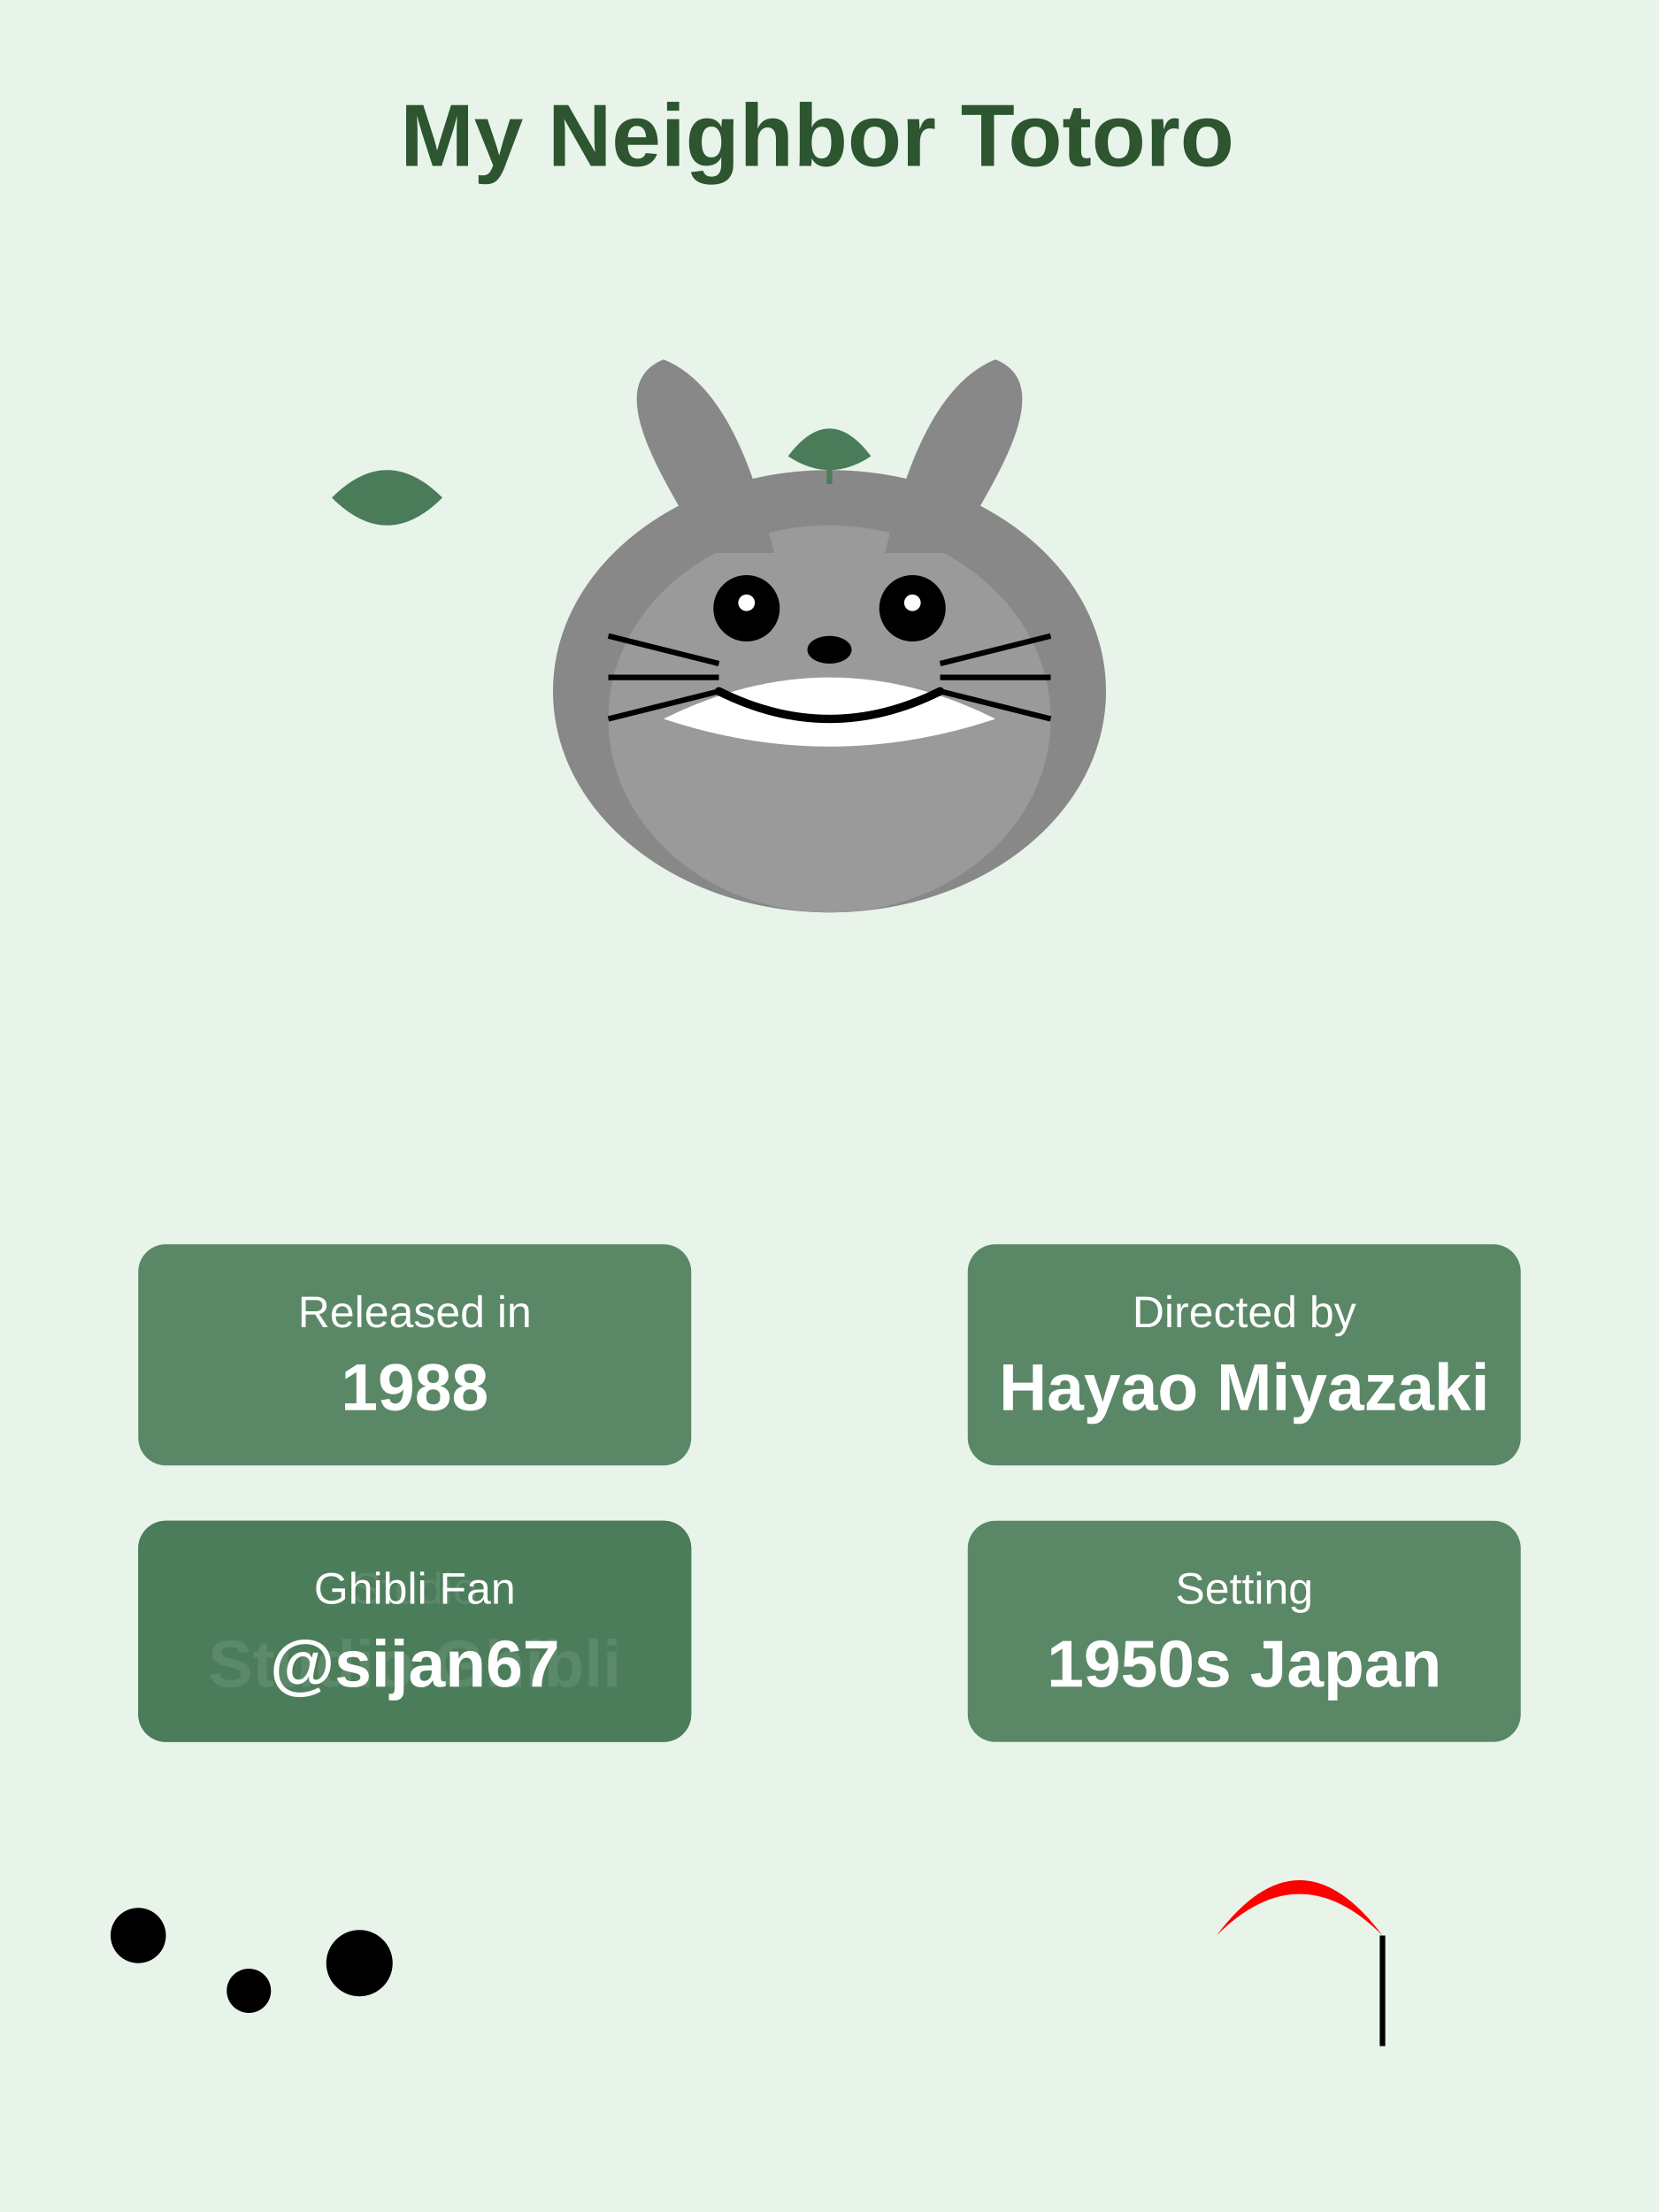
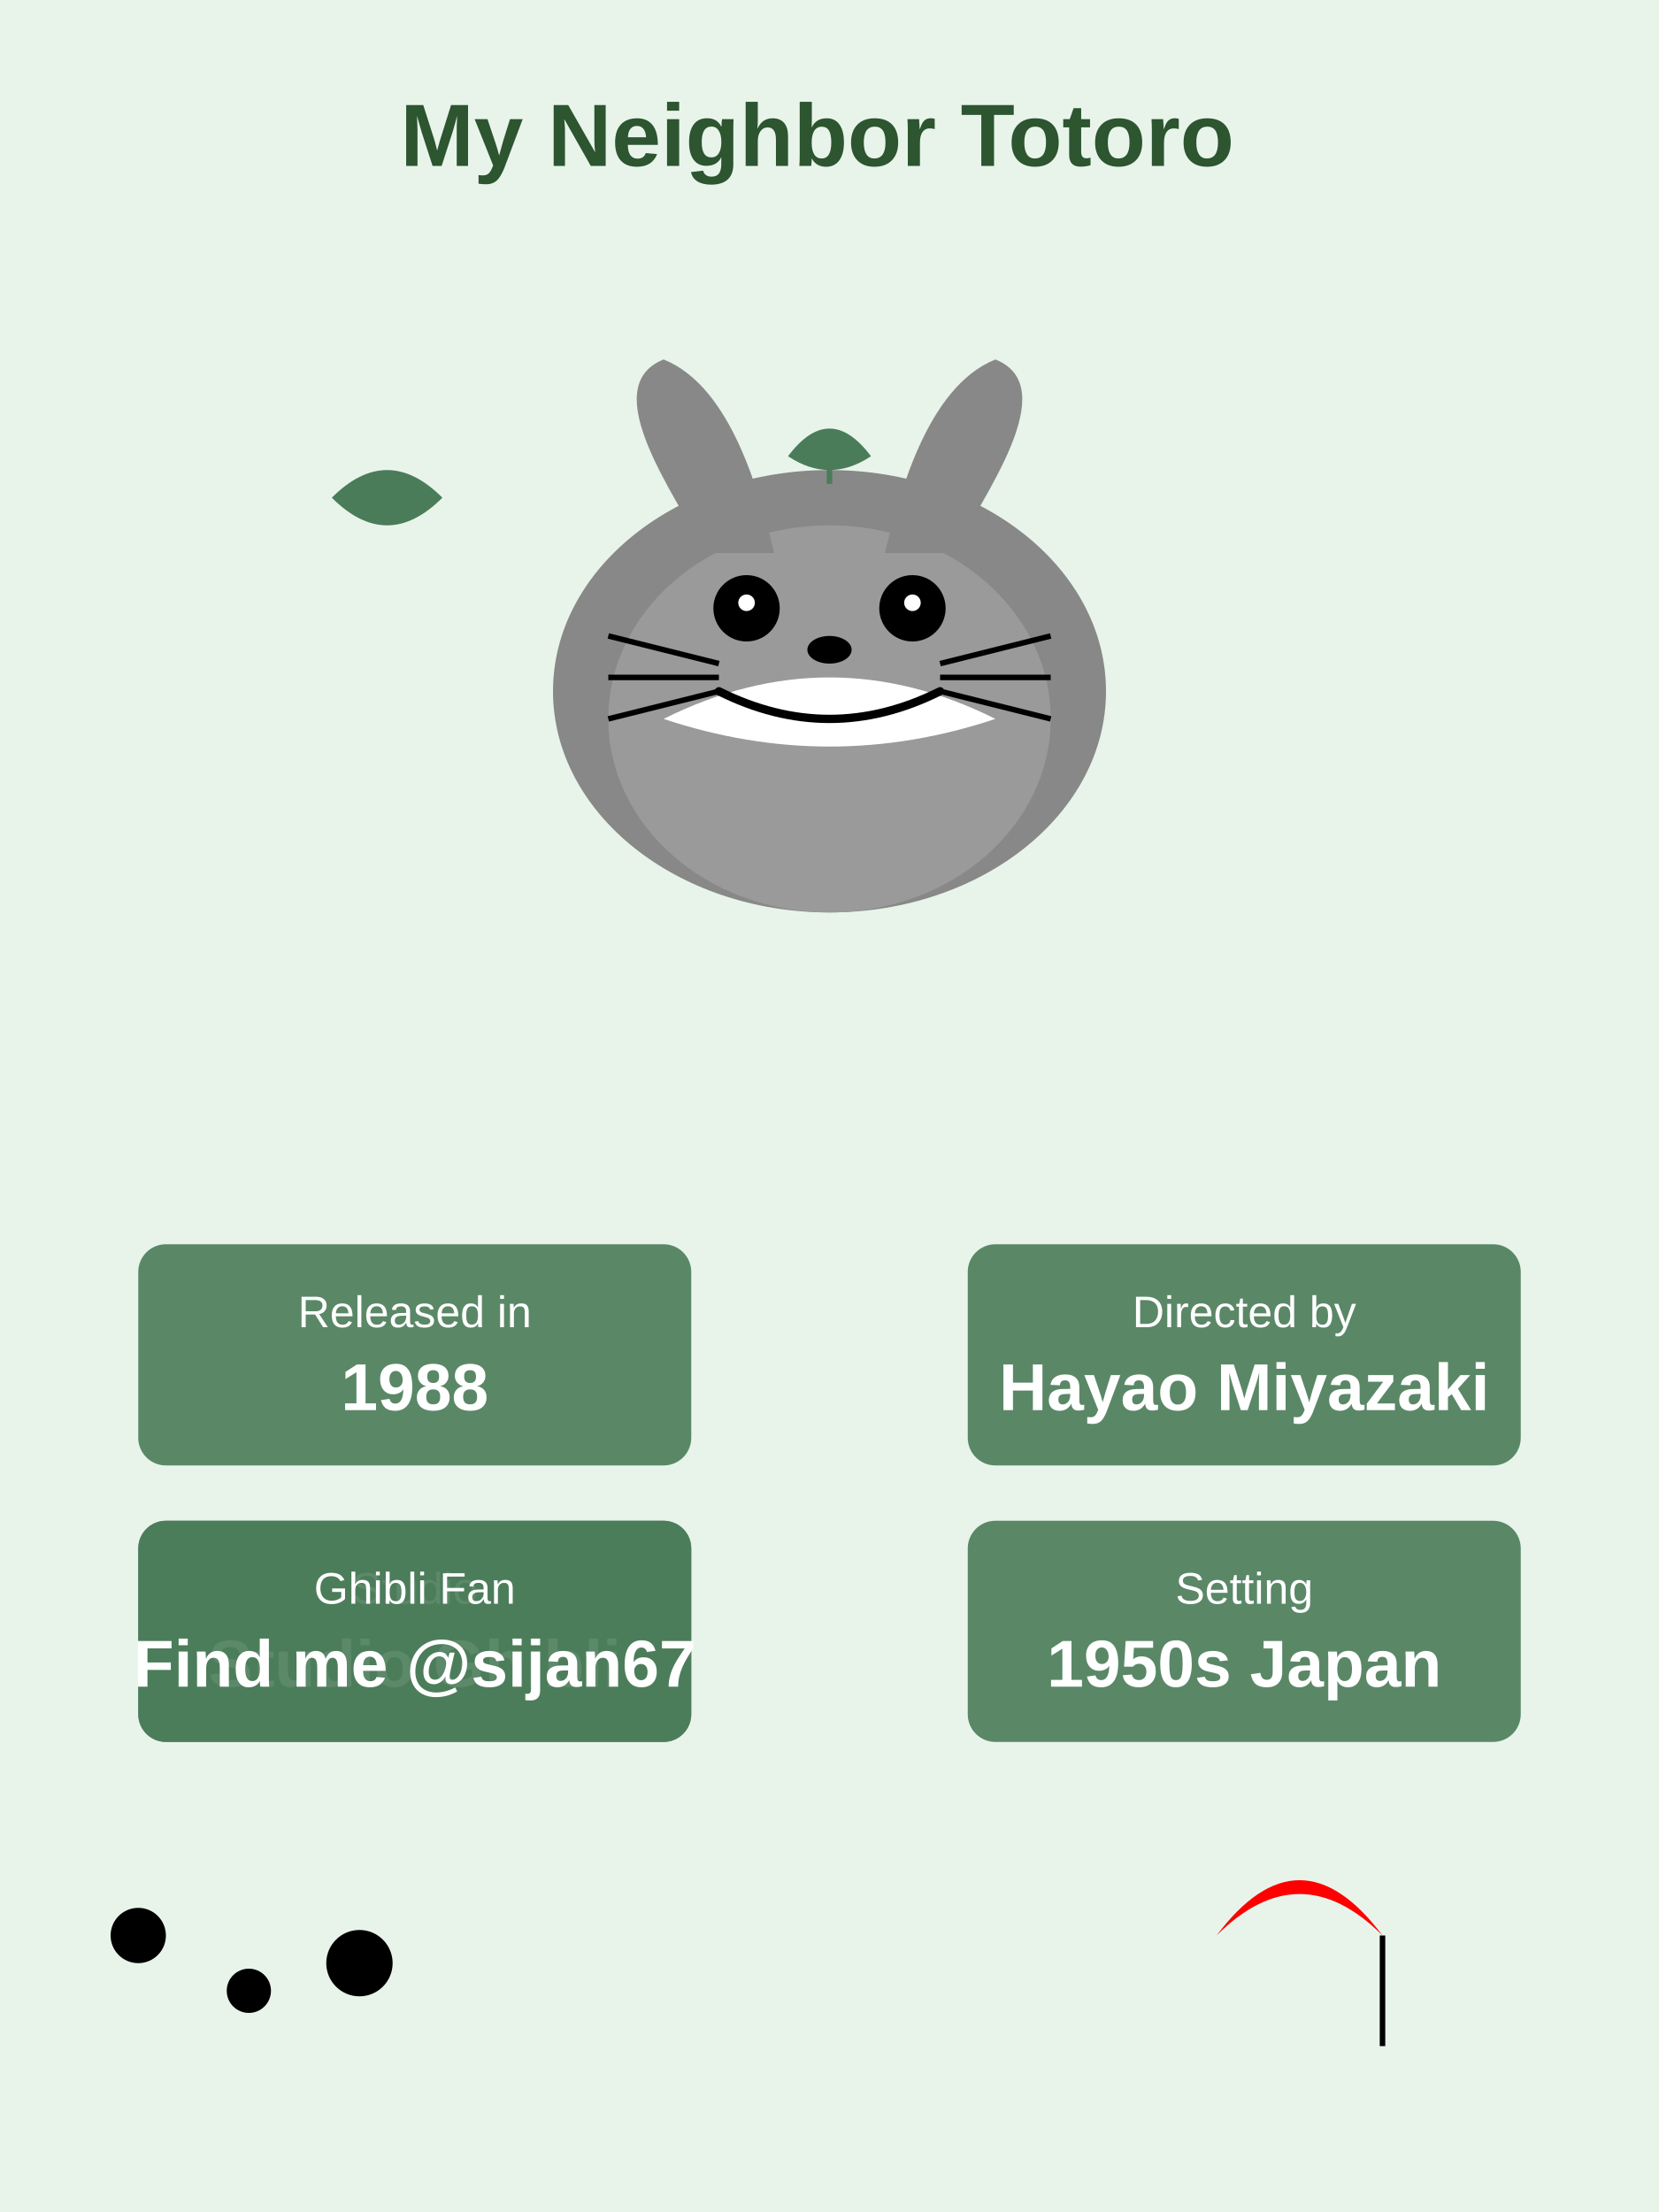
<svg xmlns="http://www.w3.org/2000/svg" viewBox="0 0 600 800">
  <rect width="600" height="800" fill="#e8f4ea" />
  <text x="300" y="60" text-anchor="middle" font-family="Arial" font-size="32" fill="#2c5530" font-weight="bold">
    My Neighbor Totoro
    <animate attributeName="opacity" values="0.8;1;0.8" dur="3s" repeatCount="indefinite" />
  </text>
  <g transform="translate(300, 250)">
    <animateTransform attributeName="transform" type="translate" values="300,250;300,245;300,250" dur="4s" repeatCount="indefinite" />
    <ellipse cx="0" cy="0" rx="100" ry="80" fill="#888888" />
    <ellipse cx="0" cy="10" rx="80" ry="70" fill="#9a9a9a" />
    <path d="M-60,10 Q0,30 60,10 Q0,-20 -60,10" fill="#ffffff" />
    <path d="M-45,-50 C-55,-70 -85,-110 -60,-120 C-35,-110 -25,-70 -20,-50 Z" fill="#888888" />
    <path d="M45,-50 C55,-70 85,-110 60,-120 C35,-110 25,-70 20,-50 Z" fill="#888888" />
    <g transform="translate(0,-85)">
      <animateTransform attributeName="transform" type="rotate" values="-5 0 -85;5 0 -85;-5 0 -85" dur="3s" repeatCount="indefinite" />
      <path d="M-15,0 Q0,-20 15,0 Q0,10 -15,0" fill="#4a7c59">
        <animate attributeName="opacity" values="0.7;1;0.7" dur="3s" repeatCount="indefinite" />
      </path>
      <line x1="0" y1="0" x2="0" y2="10" stroke="#4a7c59" stroke-width="2" />
    </g>
    <circle cx="-30" cy="-30" r="12" fill="#000000" />
    <circle cx="30" cy="-30" r="12" fill="#000000" />
    <circle cx="-30" cy="-32" r="3" fill="#ffffff" />
    <circle cx="30" cy="-32" r="3" fill="#ffffff" />
    <ellipse cx="0" cy="-15" rx="8" ry="5" fill="#000000" />
    <path d="M-40,0 Q0,20 40,0" fill="none" stroke="#000000" stroke-width="3" stroke-linecap="round" />
    <g stroke="#000000" stroke-width="2">
      <line x1="-40" y1="-10" x2="-80" y2="-20" />
      <line x1="-40" y1="-5" x2="-80" y2="-5" />
      <line x1="-40" y1="0" x2="-80" y2="10" />
      <line x1="40" y1="-10" x2="80" y2="-20" />
      <line x1="40" y1="-5" x2="80" y2="-5" />
      <line x1="40" y1="0" x2="80" y2="10" />
    </g>
  </g>
  <g transform="translate(120,180)">
    <animateTransform attributeName="transform" type="rotate" values="0 120 180;360 120 180" dur="10s" repeatCount="indefinite" />
    <path d="M0,0 Q20,-20 40,0 Q20,20 0,0" fill="#4a7c59">
      <animate attributeName="opacity" values="0.7;1;0.7" dur="3s" repeatCount="indefinite" />
    </path>
  </g>
  <g>
    <g transform="translate(50,450)">
      <animate attributeName="opacity" values="0;1" dur="1s" fill="freeze" />
      <rect x="0" y="0" width="200" height="80" rx="10" fill="#4a7c59" opacity="0.9" />
      <text x="100" y="30" text-anchor="middle" font-family="Arial" font-size="16" fill="white">Released in</text>
      <text x="100" y="60" text-anchor="middle" font-family="Arial" font-size="24" fill="white" font-weight="bold">1988</text>
    </g>
    <g transform="translate(350,450)">
      <animate attributeName="opacity" values="0;1" dur="1s" begin="0.5s" fill="freeze" />
      <rect x="0" y="0" width="200" height="80" rx="10" fill="#4a7c59" opacity="0.9" />
      <text x="100" y="30" text-anchor="middle" font-family="Arial" font-size="16" fill="white">Directed by</text>
      <text x="100" y="60" text-anchor="middle" font-family="Arial" font-size="24" fill="white" font-weight="bold">Hayao Miyazaki</text>
    </g>
    <g transform="translate(50,550)">
      <animate attributeName="opacity" values="0;1" dur="1s" begin="1s" fill="freeze" />
      <rect x="0" y="0" width="200" height="80" rx="10" fill="#4a7c59" opacity="0.9" />
      <text x="100" y="30" text-anchor="middle" font-family="Arial" font-size="16" fill="white">Studio</text>
      <text x="100" y="60" text-anchor="middle" font-family="Arial" font-size="24" fill="white" font-weight="bold">Studio Ghibli</text>
    </g>
    <g transform="translate(350,550)">
      <animate attributeName="opacity" values="0;1" dur="1s" begin="1.5s" fill="freeze" />
      <rect x="0" y="0" width="200" height="80" rx="10" fill="#4a7c59" opacity="0.9" />
      <text x="100" y="30" text-anchor="middle" font-family="Arial" font-size="16" fill="white">Setting</text>
      <text x="100" y="60" text-anchor="middle" font-family="Arial" font-size="24" fill="white" font-weight="bold">1950s Japan</text>
    </g>
    <g transform="translate(50,550)">
      <animate attributeName="opacity" values="0;1" dur="1s" begin="1s" fill="freeze" />
      <rect x="0" y="0" width="200" height="80" rx="10" fill="#4a7c59" opacity="0.9" />
      <text x="100" y="30" text-anchor="middle" font-family="Arial" font-size="16" fill="white">Ghibli Fan</text>
-       <text x="100" y="60" text-anchor="middle" font-family="Arial" font-size="24" fill="white" font-weight="bold">@sijan67</text>
+       <text x="100" y="60" text-anchor="middle" font-family="Arial" font-size="24" fill="white" font-weight="bold">Find me @sijan67</text>
    </g>
  </g>
  <g>
    <circle cx="50" cy="700" r="10" fill="#000000">
      <animate attributeName="cy" values="700;680;700" dur="2s" repeatCount="indefinite" />
      <animate attributeName="opacity" values="1;0.5;1" dur="2s" repeatCount="indefinite" />
    </circle>
    <circle cx="90" cy="720" r="8" fill="#000000">
      <animate attributeName="cy" values="720;700;720" dur="2.5s" repeatCount="indefinite" />
      <animate attributeName="opacity" values="1;0.5;1" dur="2.5s" repeatCount="indefinite" />
    </circle>
    <circle cx="130" cy="710" r="12" fill="#000000">
      <animate attributeName="cy" values="710;690;710" dur="3s" repeatCount="indefinite" />
      <animate attributeName="opacity" values="1;0.5;1" dur="3s" repeatCount="indefinite" />
    </circle>
  </g>
  <g transform="translate(500,700)">
    <animateTransform attributeName="transform" type="rotate" values="-10 500 700;10 500 700;-10 500 700" dur="3s" repeatCount="indefinite" />
    <path d="M0,0 Q-30,-30 -60,0 Q-30,-40 0,0" fill="#ff0000" />
    <line x1="0" y1="0" x2="0" y2="40" stroke="#000000" stroke-width="2" />
  </g>
</svg>
